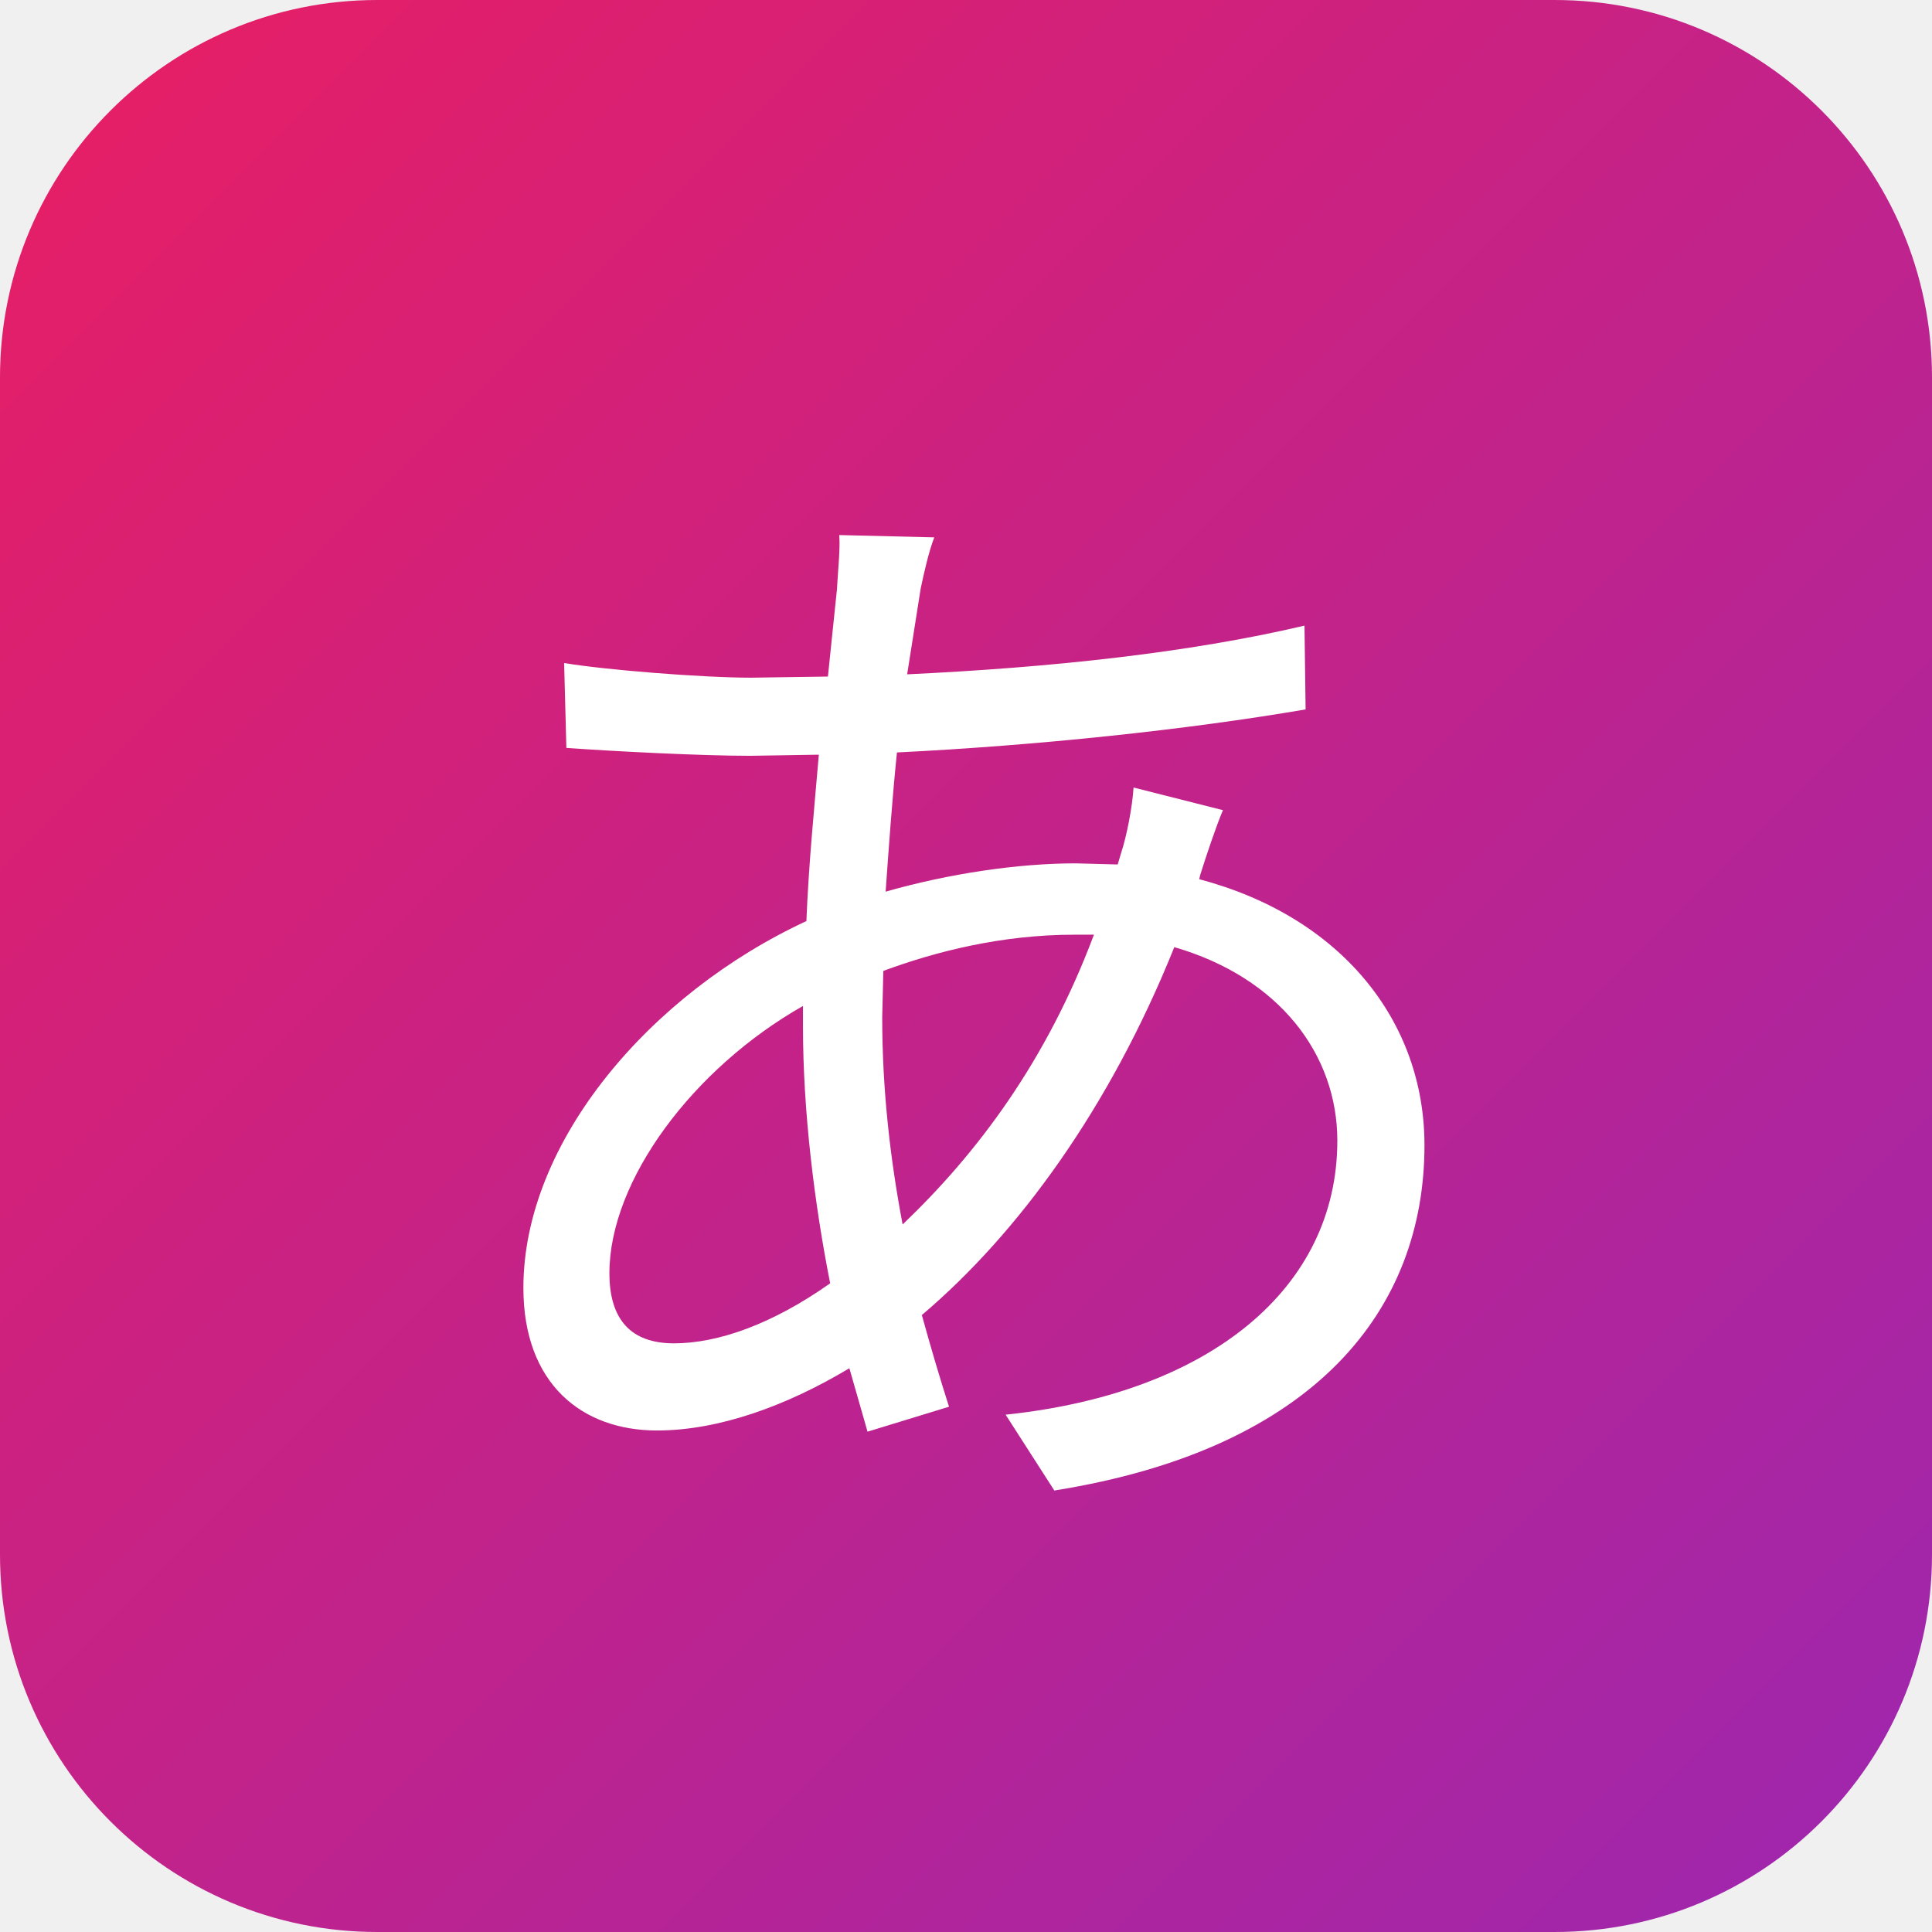
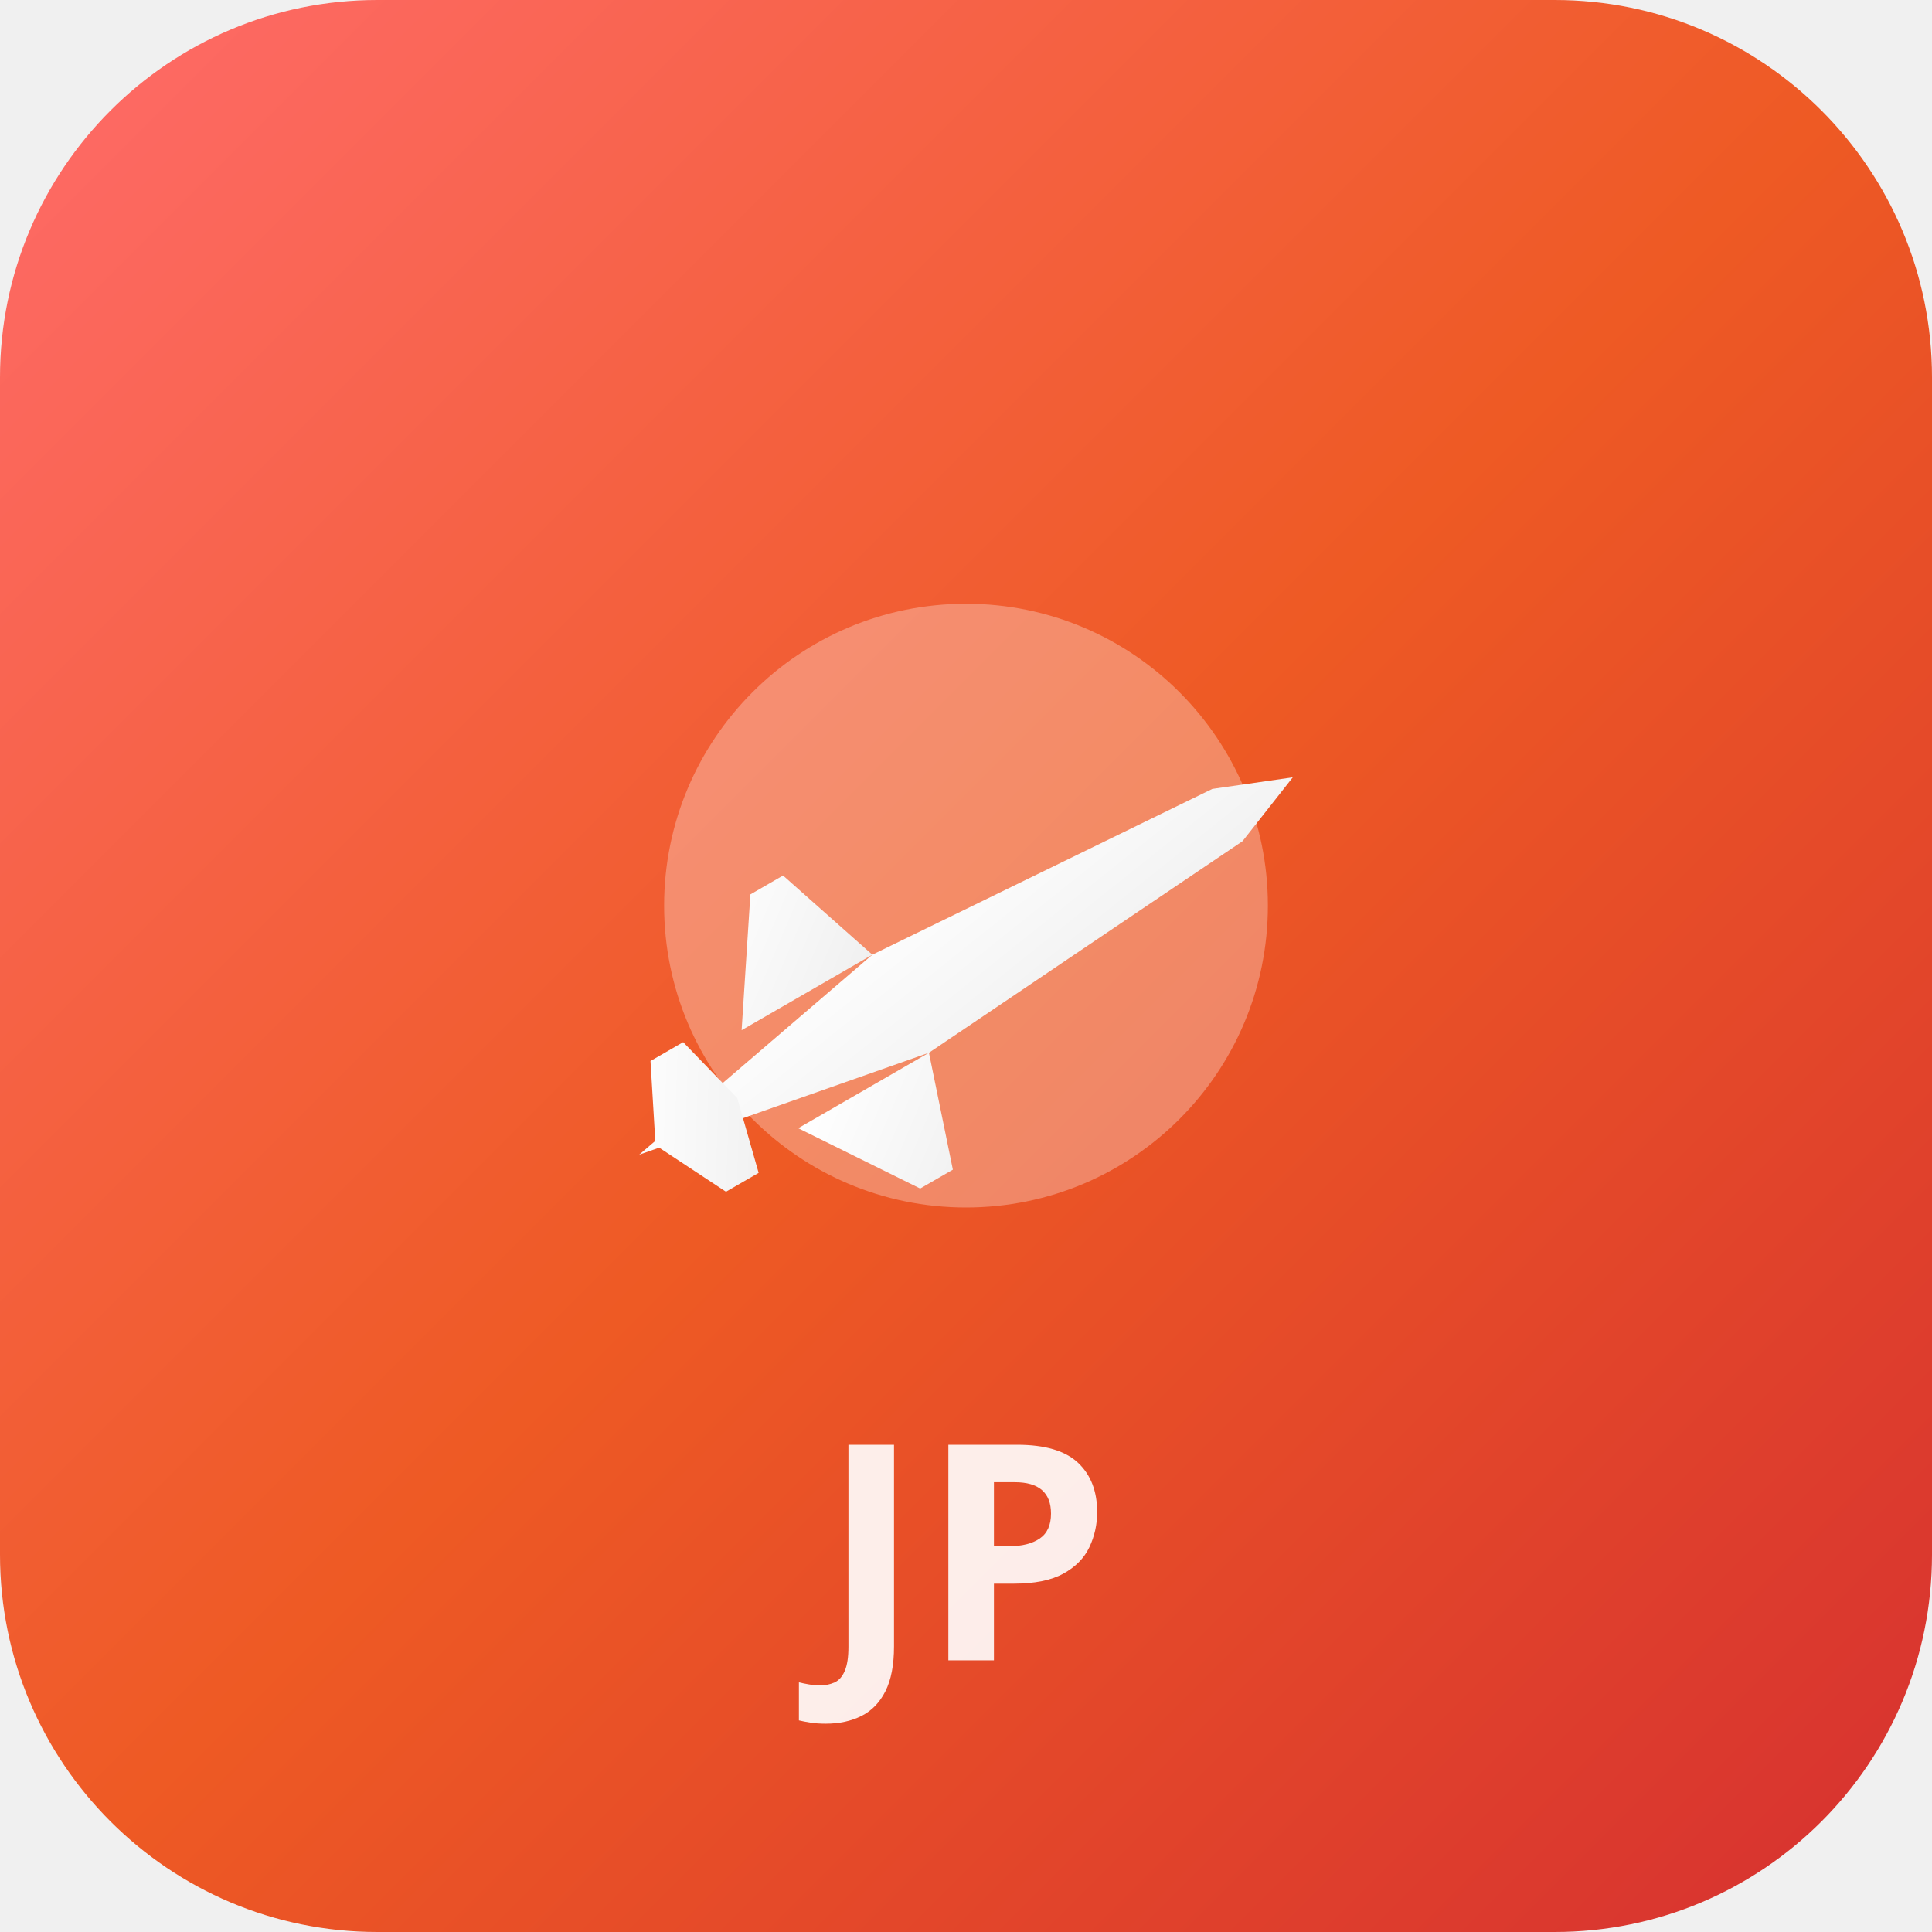
<svg xmlns="http://www.w3.org/2000/svg" viewBox="0 0 512 512">
  <defs>
    <linearGradient id="bg" x1="0%" y1="0%" x2="100%" y2="100%">
-       <stop offset="0%" style="stop-color:#E91E63" />
-       <stop offset="100%" style="stop-color:#9C27B0" />
+       <stop offset="0%" style="stop-color:#FF6B6B" />
+       <stop offset="50%" style="stop-color:#EE5A24" />
+       <stop offset="100%" style="stop-color:#D63031" />
+     </linearGradient>
+     <linearGradient id="plane" x1="0%" y1="0%" x2="100%" y2="100%">
+       <stop offset="0%" style="stop-color:#FFFFFF" />
+       <stop offset="100%" style="stop-color:#F0F0F0" />
    </linearGradient>
  </defs>
  <rect width="512" height="512" rx="100" fill="url(#bg)" />
-   <text x="256" y="380" font-family="Noto Sans JP, sans-serif" font-size="300" fill="white" text-anchor="middle" font-weight="300">あ</text>
+   <circle cx="256" cy="240" r="80" fill="#FFFFFF" opacity="0.3" />
+   <g transform="translate(256, 256) rotate(-30)">
+     <path d="M-100,0 L-20,-15 L80,-8 L100,0 L80,8 L-20,15 Z" fill="url(#plane)" />
+     <path d="M-60,-15 L-40,-45 L-30,-45 L-20,-15" fill="url(#plane)" />
+     <path d="M-60,15 L-40,45 L-30,45 L-20,15" fill="url(#plane)" />
+     <path d="M-95,0 L-85,-20 L-75,-20 L-70,0 L-75,20 L-85,20 Z" fill="url(#plane)" />
+   </g>
+   <text x="256" y="440" font-family="Arial Black, sans-serif" font-size="80" fill="white" text-anchor="middle" font-weight="900" opacity="0.9">JP</text>
</svg>
